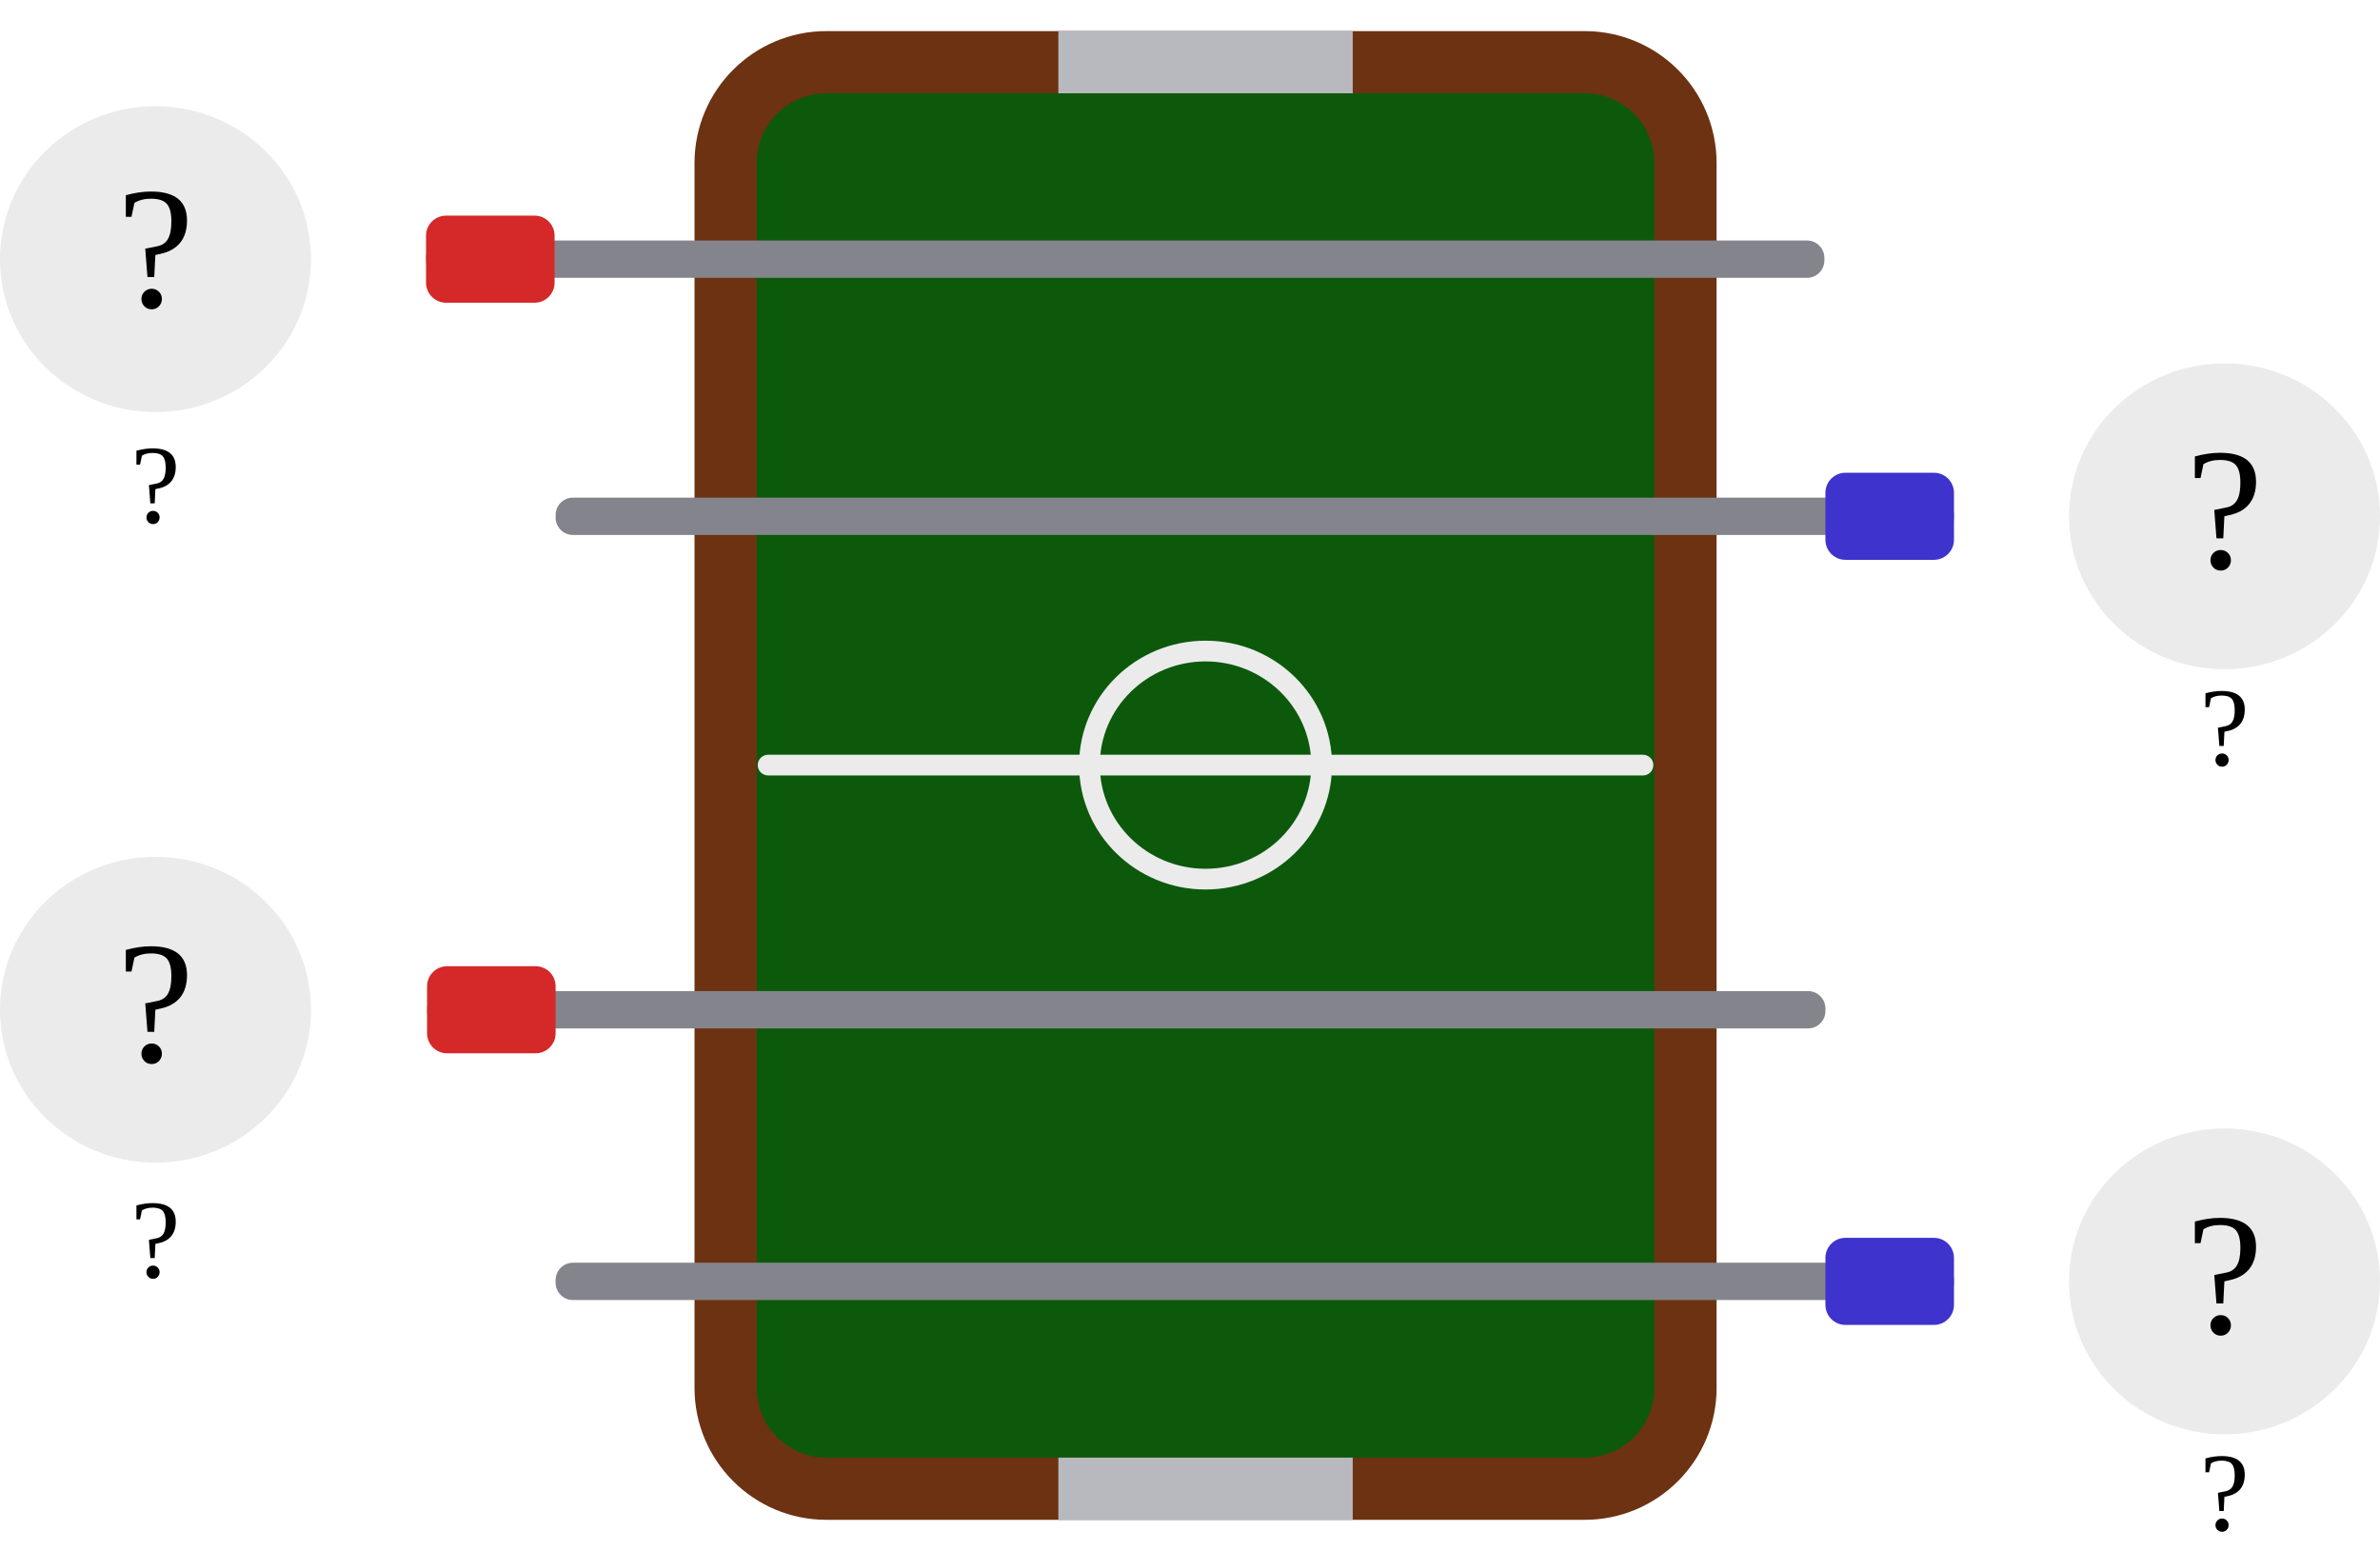
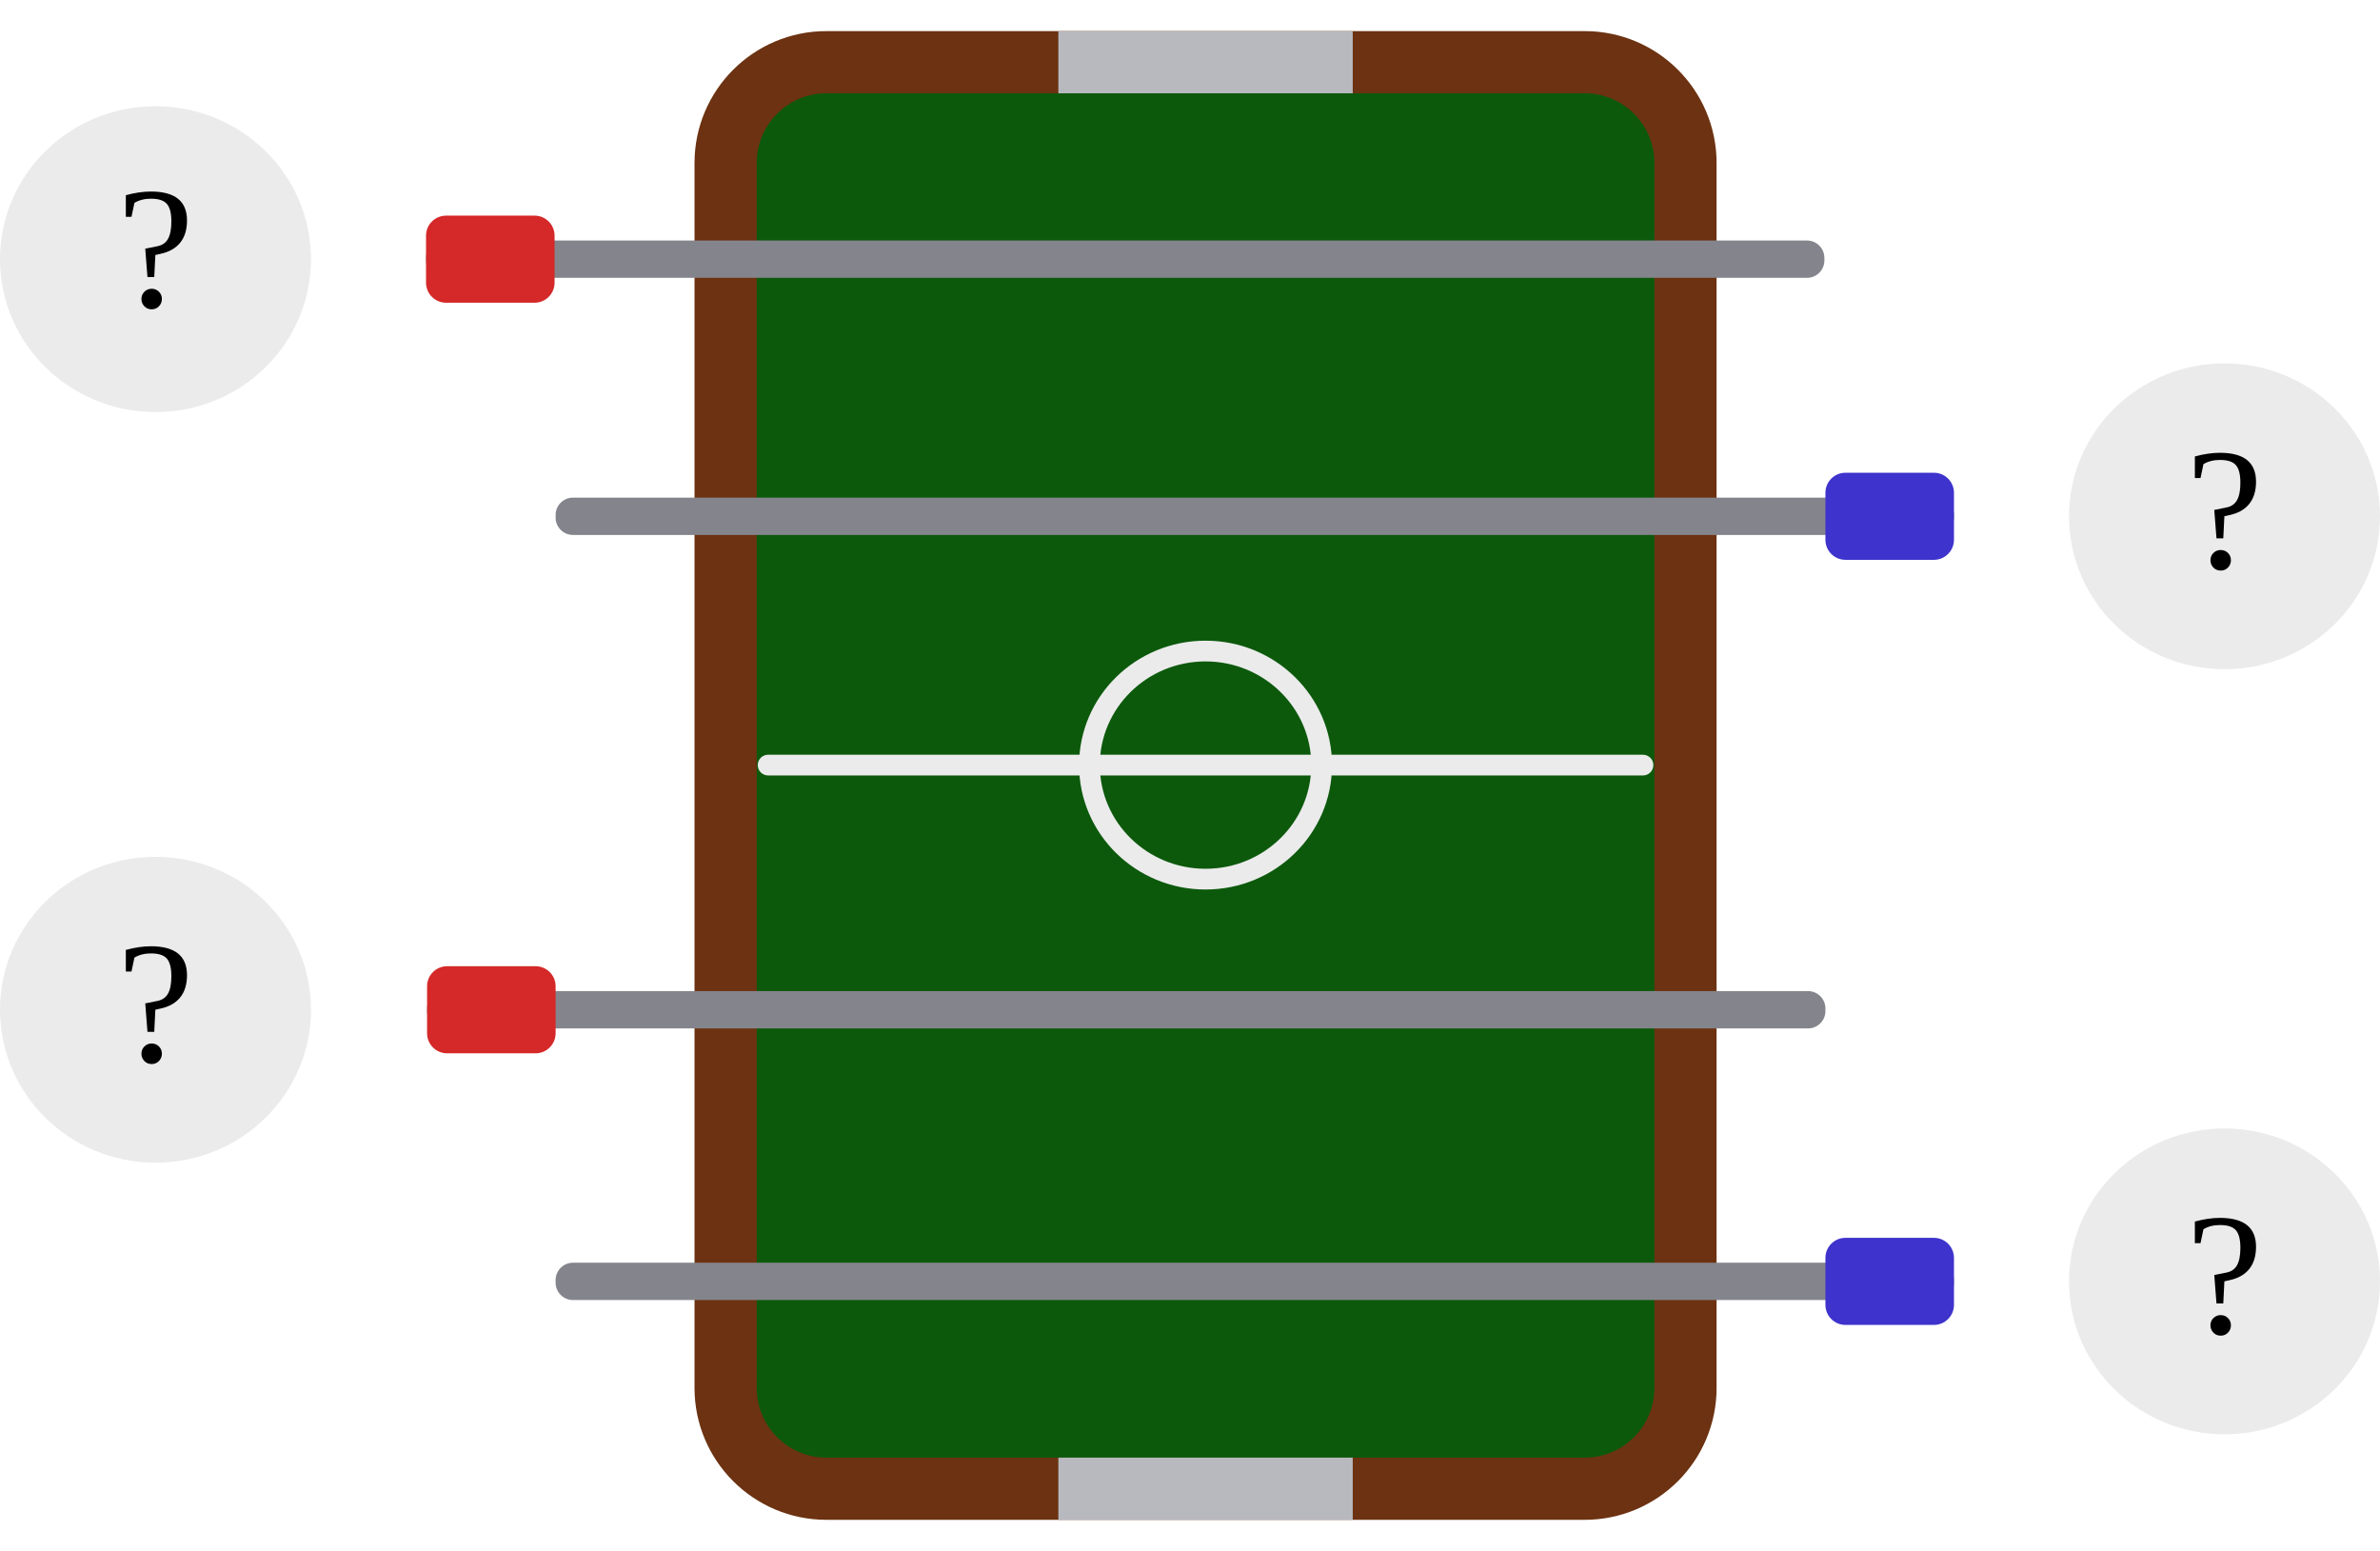
<svg xmlns="http://www.w3.org/2000/svg" style="isolation:isolate" viewBox="330 191 1148 748" width="1148" height="748">
  <defs>
    <clipPath id="_clipPath_HO5uEr7xIeqUOc5ZIirPT2orRP6mGs8j">
      <rect x="330" y="191" width="1148" height="748" />
    </clipPath>
  </defs>
  <g clip-path="url(#_clipPath_HO5uEr7xIeqUOc5ZIirPT2orRP6mGs8j)">
    <path d="M 728.615 221 L 1094.385 221 C 1121.216 221 1143 242.784 1143 269.615 L 1143 860.385 C 1143 887.216 1121.216 909 1094.385 909 L 728.615 909 C 701.784 909 680 887.216 680 860.385 L 680 269.615 C 680 242.784 701.784 221 728.615 221 Z" style="stroke:none;fill:#0C590C;stroke-miterlimit:10;" />
    <path d="M 728.615 221 L 1094.385 221 C 1121.216 221 1143 242.784 1143 269.615 L 1143 860.385 C 1143 887.216 1121.216 909 1094.385 909 L 728.615 909 C 701.784 909 680 887.216 680 860.385 L 680 269.615 C 680 242.784 701.784 221 728.615 221 Z" style="fill:none;stroke:#6C3211;stroke-width:30;stroke-linecap:square;stroke-miterlimit:2;" />
    <rect x="840.5" y="206" width="142" height="30" transform="matrix(1,0,0,1,0,0)" fill="rgb(184,185,191)" />
    <rect x="840.5" y="894" width="142" height="30" transform="matrix(1,0,0,1,0,0)" fill="rgb(184,185,191)" />
    <g>
      <path d="M 700.5 555 L 1122.5 555 C 1125.26 555 1127.5 557.24 1127.5 560 L 1127.5 560 C 1127.5 562.76 1125.26 565 1122.5 565 L 700.5 565 C 697.74 565 695.5 562.76 695.5 560 L 695.5 560 C 695.5 557.24 697.74 555 700.5 555 Z" style="stroke:none;fill:#EBEBEB;stroke-linecap:square;stroke-miterlimit:2;" />
      <ellipse vector-effect="non-scaling-stroke" cx="911.5" cy="560" rx="56" ry="55" fill="none" stroke-width="10" stroke="rgb(235,235,235)" stroke-linejoin="miter" stroke-linecap="square" stroke-miterlimit="3" />
    </g>
    <g id="red-defense">
      <path d="M 543.882 307 L 1201.618 307 C 1206.244 307 1210 310.756 1210 315.382 L 1210 316.618 C 1210 321.244 1206.244 325 1201.618 325 L 543.882 325 C 539.256 325 535.5 321.244 535.5 316.618 L 535.5 315.382 C 535.5 310.756 539.256 307 543.882 307 Z" style="stroke:none;fill:#84858C;stroke-linecap:square;stroke-miterlimit:2;" />
      <path d="M 545.16 295 L 587.84 295 C 593.171 295 597.5 299.329 597.5 304.66 L 597.5 327.34 C 597.5 332.671 593.171 337 587.84 337 L 545.16 337 C 539.829 337 535.5 332.671 535.5 327.34 L 535.5 304.66 C 535.5 299.329 539.829 295 545.16 295 Z" style="stroke:none;fill:#D52828;stroke-linecap:square;stroke-miterlimit:2;" />
    </g>
    <g id="red-offense">
      <path d="M 544.382 669 L 1202.118 669 C 1206.744 669 1210.5 672.756 1210.5 677.382 L 1210.5 678.618 C 1210.5 683.244 1206.744 687 1202.118 687 L 544.382 687 C 539.756 687 536 683.244 536 678.618 L 536 677.382 C 536 672.756 539.756 669 544.382 669 Z" style="stroke:none;fill:#84858C;stroke-linecap:square;stroke-miterlimit:2;" />
      <path d="M 545.66 657 L 588.34 657 C 593.671 657 598 661.329 598 666.66 L 598 689.34 C 598 694.671 593.671 699 588.34 699 L 545.66 699 C 540.329 699 536 694.671 536 689.34 L 536 666.66 C 536 661.329 540.329 657 545.66 657 Z" style="stroke:none;fill:#D52828;stroke-linecap:square;stroke-miterlimit:2;" />
    </g>
    <g id="blue-offense">
      <path d="M 606.382 431 L 1264.118 431 C 1268.744 431 1272.5 434.756 1272.5 439.382 L 1272.5 440.618 C 1272.5 445.244 1268.744 449 1264.118 449 L 606.382 449 C 601.756 449 598 445.244 598 440.618 L 598 439.382 C 598 434.756 601.756 431 606.382 431 Z" style="stroke:none;fill:#84858C;stroke-linecap:square;stroke-miterlimit:2;" />
      <path d="M 1220.16 419 L 1262.84 419 C 1268.171 419 1272.5 423.329 1272.5 428.66 L 1272.5 451.34 C 1272.5 456.671 1268.171 461 1262.84 461 L 1220.16 461 C 1214.829 461 1210.5 456.671 1210.5 451.34 L 1210.5 428.66 C 1210.5 423.329 1214.829 419 1220.16 419 Z" style="stroke:none;fill:#3E33CC;stroke-linecap:square;stroke-miterlimit:2;" />
    </g>
    <g id="blue-defense">
      <path d="M 606.382 800 L 1264.118 800 C 1268.744 800 1272.5 803.756 1272.5 808.382 L 1272.5 809.618 C 1272.5 814.244 1268.744 818 1264.118 818 L 606.382 818 C 601.756 818 598 814.244 598 809.618 L 598 808.382 C 598 803.756 601.756 800 606.382 800 Z" style="stroke:none;fill:#84858C;stroke-linecap:square;stroke-miterlimit:2;" />
      <path d="M 1220.16 788 L 1262.84 788 C 1268.171 788 1272.5 792.329 1272.5 797.66 L 1272.5 820.34 C 1272.5 825.671 1268.171 830 1262.84 830 L 1220.16 830 C 1214.829 830 1210.5 825.671 1210.5 820.34 L 1210.5 797.66 C 1210.5 792.329 1214.829 788 1220.16 788 Z" style="stroke:none;fill:#3E33CC;stroke-linecap:square;stroke-miterlimit:2;" />
    </g>
    <g>
      <ellipse id="red-defense" vector-effect="non-scaling-stroke" cx="405" cy="316" rx="75" ry="73.75" fill="rgb(235,235,235)" />
      <text id="red-defense" text-anchor="middle" dx="405" dy="339" style="font-weight:400;font-size:84px;font-style:normal;fill:#000000;stroke:none;">?</text>
-       <text id="red-defense-sm" text-anchor="middle" dx="405" dy="443" style="font-weight:400;font-size:54px;font-style:normal;fill:#000000;stroke:none;">?</text>
+       <text id="red-defense-sm" text-anchor="middle" dx="405" dy="443" style="font-weight:400;font-size:54px;font-style:normal;fill:#000000;stroke:none;" />
    </g>
    <g>
      <ellipse id="red-offense" vector-effect="non-scaling-stroke" cx="405" cy="678" rx="75" ry="73.75" fill="rgb(235,235,235)" />
      <text id="red-offense" text-anchor="middle" dx="405" dy="703" style="font-weight:400;font-size:84px;font-style:normal;fill:#000000;stroke:none;">?</text>
-       <text id="red-offense-sm" text-anchor="middle" dx="405" dy="807" style="font-weight:400;font-size:54px;font-style:normal;fill:#000000;stroke:none;">?</text>
+       <text id="red-offense-sm" text-anchor="middle" dx="405" dy="807" style="font-weight:400;font-size:54px;font-style:normal;fill:#000000;stroke:none;" />
    </g>
    <g>
      <ellipse id="blue-offense" vector-effect="non-scaling-stroke" cx="1403" cy="440" rx="75" ry="73.75" fill="rgb(235,235,235)" />
      <text id="blue-offense" text-anchor="middle" dx="1403" dy="465" style="font-weight:400;font-size:84px;font-style:normal;fill:#000000;stroke:none;">?</text>
-       <text id="blue-offense-sm" text-anchor="middle" dx="1403" dy="560" style="font-weight:400;font-size:54px;font-style:normal;fill:#000000;stroke:none;">?</text>
+       <text id="blue-offense-sm" text-anchor="middle" dx="1403" dy="560" style="font-weight:400;font-size:54px;font-style:normal;fill:#000000;stroke:none;" />
    </g>
    <g>
      <ellipse id="blue-defense" vector-effect="non-scaling-stroke" cx="1403" cy="809" rx="75" ry="73.75" fill="rgb(235,235,235)" />
      <text id="blue-defense" text-anchor="middle" dx="1403" dy="834" style="font-weight:400;font-size:84px;font-style:normal;fill:#000000;stroke:none;">?</text>
-       <text id="blue-defense-sm" text-anchor="middle" dx="1403" dy="929" style="font-weight:400;font-size:54px;font-style:normal;fill:#000000;stroke:none;">?</text>
+       <text id="blue-defense-sm" text-anchor="middle" dx="1403" dy="929" style="font-weight:400;font-size:54px;font-style:normal;fill:#000000;stroke:none;" />
    </g>
  </g>
</svg>
